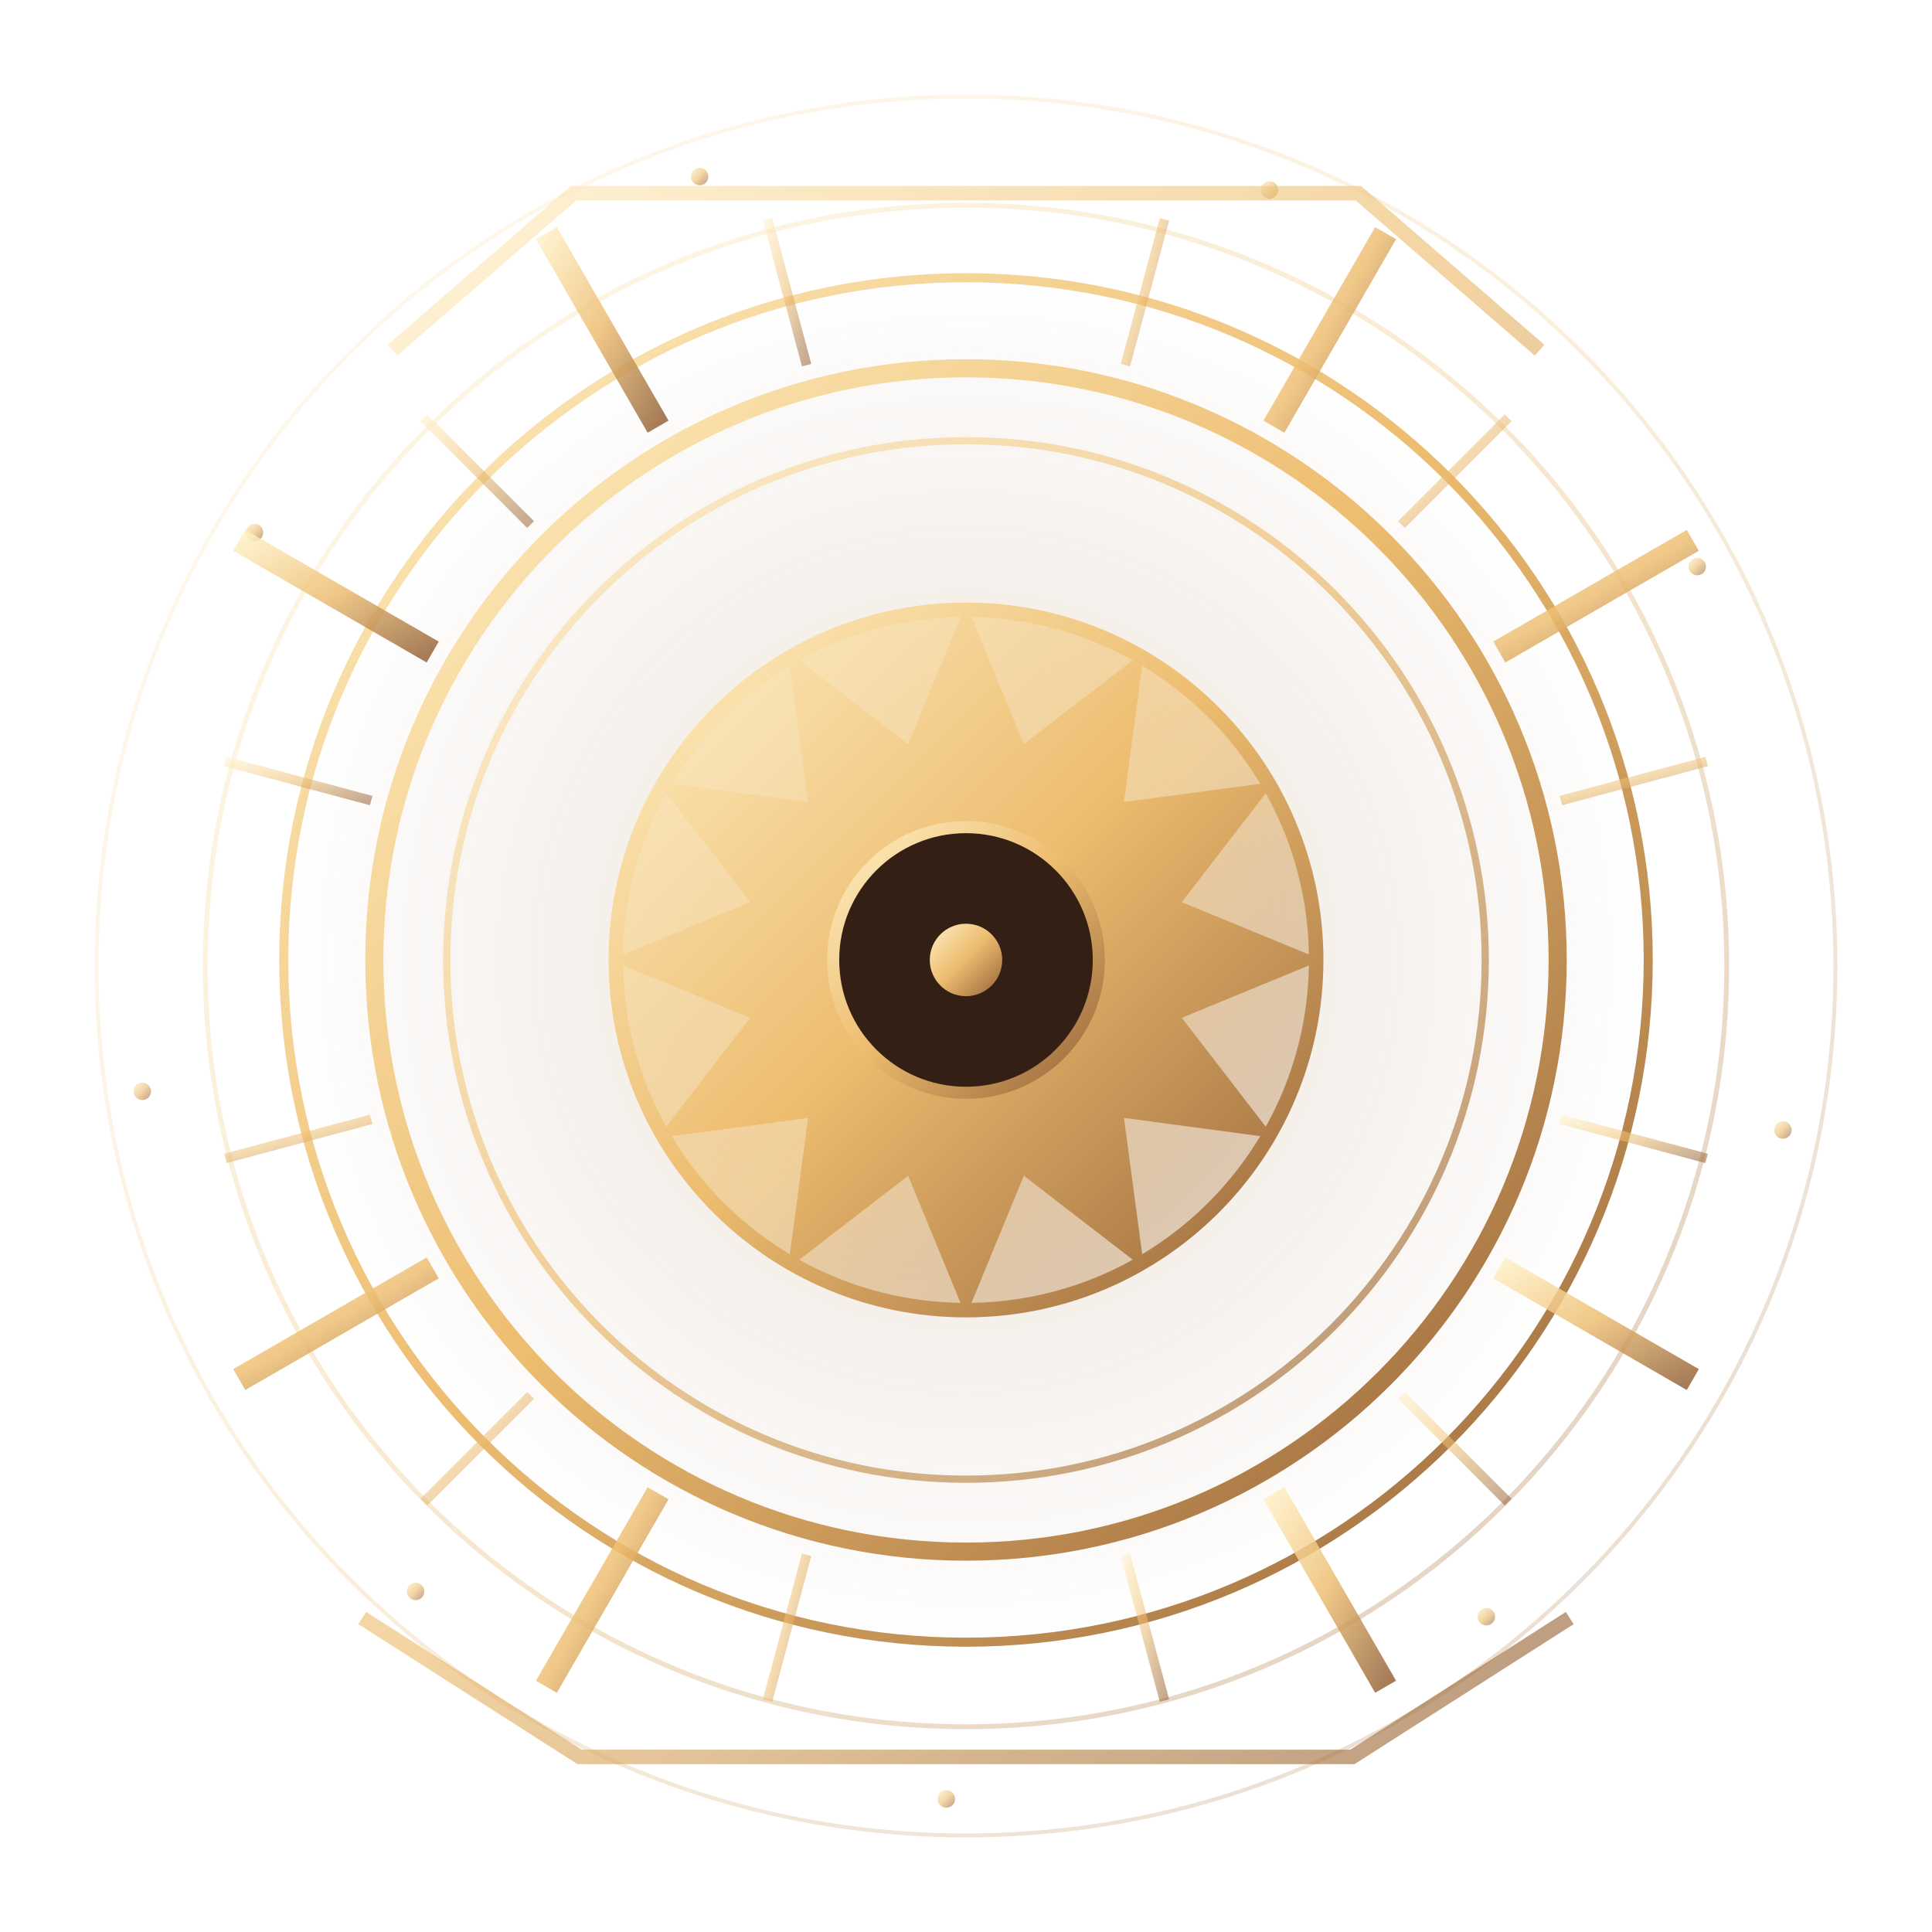
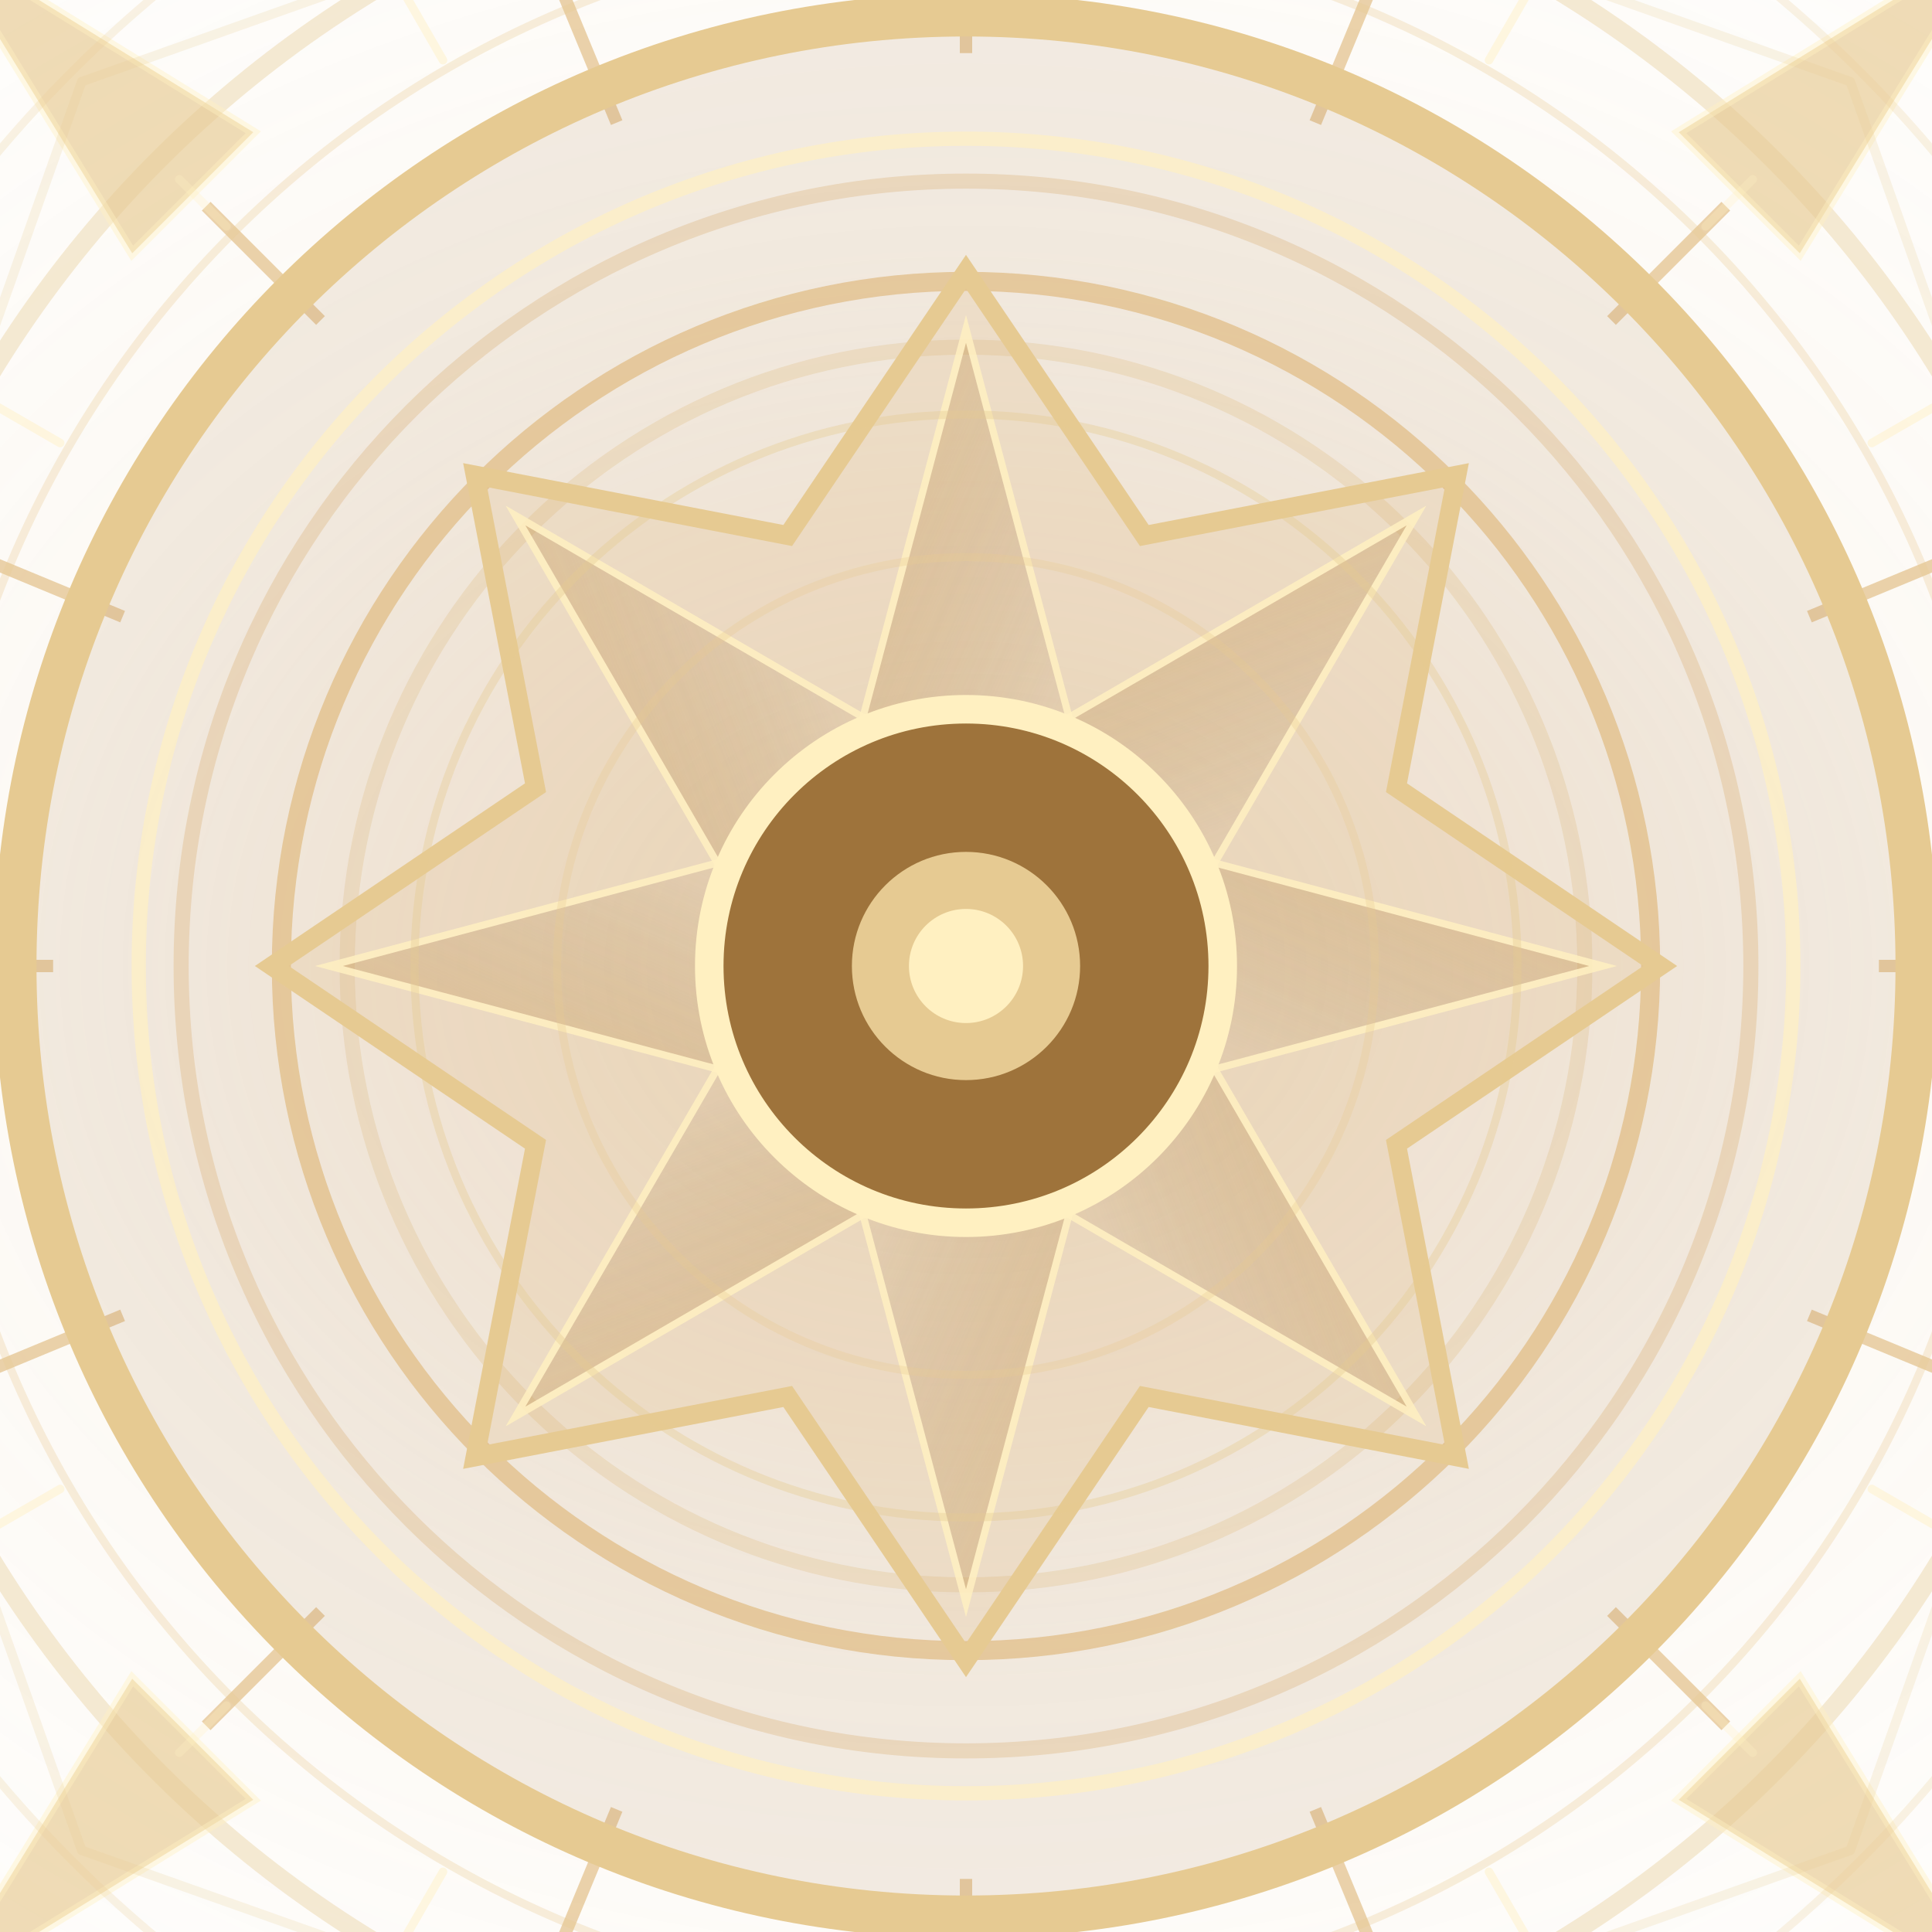
- <svg xmlns="http://www.w3.org/2000/svg" viewBox="0 0 320 320" fill="none" role="img" aria-label="Ornamento vetorial relicario solar">
+ <svg xmlns="http://www.w3.org/2000/svg" viewBox="0 0 128 128" role="img" aria-label="Ornamento Relicário Solar">
  <defs>
    <linearGradient id="metal" x1="0" y1="0" x2="1" y2="1">
-       <stop stop-color="#ffefc4" />
-       <stop offset=".48" stop-color="#edbd70" />
-       <stop offset="1" stop-color="#946238" />
+       <stop stop-color="#fff0c1" />
+       <stop offset=".42" stop-color="#dcb16e" />
+       <stop offset="1" stop-color="#9e733b" />
+     </linearGradient>
+     <linearGradient id="wash" x1="0" y1="0" x2="1" y2="0">
+       <stop stop-color="#9e733b" stop-opacity=".02" />
+       <stop offset=".55" stop-color="#dcb16e" stop-opacity=".12" />
+       <stop offset="1" stop-color="#dcb16e" stop-opacity=".04" />
    </linearGradient>
    <radialGradient id="halo">
-       <stop stop-color="#edbd70" stop-opacity=".24" />
-       <stop offset=".65" stop-color="#946238" stop-opacity=".08" />
-       <stop offset="1" stop-color="#946238" stop-opacity="0" />
+       <stop stop-color="#dcb16e" stop-opacity=".25" />
+       <stop offset=".48" stop-color="#dcb16e" stop-opacity=".075" />
+       <stop offset="1" stop-color="#dcb16e" stop-opacity="0" />
    </radialGradient>
-     <linearGradient id="crystal" x1="0" y1="0" x2="1" y2="1">
-       <stop stop-color="#ffefc4" stop-opacity=".93" />
-       <stop offset=".52" stop-color="#edbd70" stop-opacity=".63" />
-       <stop offset="1" stop-color="#946238" stop-opacity=".22" />
+     <linearGradient id="gold" x1="0" y1="0" x2="1" y2="1">
+       <stop stop-color="#fff0c1" />
+       <stop offset=".52" stop-color="#e6ca92" />
+       <stop offset="1" stop-color="#9e733b" />
    </linearGradient>
-     <linearGradient id="petal">
-       <stop stop-color="#ffefc4" stop-opacity=".76" />
-       <stop offset="1" stop-color="#946238" stop-opacity=".26" />
+     <linearGradient id="glass" x1="0" y1="0" x2="1" y2="1">
+       <stop stop-color="#dcb16e" stop-opacity=".6" />
+       <stop offset=".75" stop-color="#9e733b" stop-opacity=".14" />
+       <stop offset="1" stop-color="#fff0c1" stop-opacity=".24" />
    </linearGradient>
  </defs>
-   <g stroke="url(#metal)" fill="none">
-     <circle cx="160" cy="160" r="126" stroke-width=".8" opacity=".32" />
-     <circle cx="160" cy="160" r="144" stroke-width=".65" opacity=".24" />
+   <circle cx="64" cy="64" r="52" stroke="#dcb16e" opacity=".3" stroke-width="1" fill="none" />
+   <circle cx="64" cy="64" r="41" stroke="#e6ca92" opacity=".3" stroke-width="1" fill="none" />
+   <g transform="translate(64 64) scale(.63)">
+     <ellipse rx="201" ry="154" fill="url(#halo)" />
+     <circle r="120" fill="none" stroke="#e6ca92" stroke-width="2" opacity=".38" />
+     <g transform="rotate(0.0)">
+       <path d="M-9-115L0-153L9-115Z" fill="#e6ca92" fill-opacity=".66" stroke="#fff0c1" stroke-opacity=".42" />
+       <path d="M0-113v17" stroke="#dcb16e" stroke-opacity=".56" stroke-width="1.3" />
+     </g>
+     <g transform="rotate(22.5)">
+       <path d="M-9-115L0-153L9-115Z" fill="#e6ca92" fill-opacity=".66" stroke="#fff0c1" stroke-opacity=".42" />
+       <path d="M0-113v17" stroke="#dcb16e" stroke-opacity=".56" stroke-width="1.3" />
+     </g>
+     <g transform="rotate(45.0)">
+       <path d="M-9-115L0-153L9-115Z" fill="#e6ca92" fill-opacity=".66" stroke="#fff0c1" stroke-opacity=".42" />
+       <path d="M0-113v17" stroke="#dcb16e" stroke-opacity=".56" stroke-width="1.3" />
+     </g>
+     <g transform="rotate(67.5)">
+       <path d="M-9-115L0-153L9-115Z" fill="#e6ca92" fill-opacity=".66" stroke="#fff0c1" stroke-opacity=".42" />
+       <path d="M0-113v17" stroke="#dcb16e" stroke-opacity=".56" stroke-width="1.3" />
+     </g>
+     <g transform="rotate(90.0)">
+       <path d="M-9-115L0-153L9-115Z" fill="#e6ca92" fill-opacity=".66" stroke="#fff0c1" stroke-opacity=".42" />
+       <path d="M0-113v17" stroke="#dcb16e" stroke-opacity=".56" stroke-width="1.3" />
+     </g>
+     <g transform="rotate(112.5)">
+       <path d="M-9-115L0-153L9-115Z" fill="#e6ca92" fill-opacity=".66" stroke="#fff0c1" stroke-opacity=".42" />
+       <path d="M0-113v17" stroke="#dcb16e" stroke-opacity=".56" stroke-width="1.3" />
+     </g>
+     <g transform="rotate(135.0)">
+       <path d="M-9-115L0-153L9-115Z" fill="#e6ca92" fill-opacity=".66" stroke="#fff0c1" stroke-opacity=".42" />
+       <path d="M0-113v17" stroke="#dcb16e" stroke-opacity=".56" stroke-width="1.3" />
+     </g>
+     <g transform="rotate(157.5)">
+       <path d="M-9-115L0-153L9-115Z" fill="#e6ca92" fill-opacity=".66" stroke="#fff0c1" stroke-opacity=".42" />
+       <path d="M0-113v17" stroke="#dcb16e" stroke-opacity=".56" stroke-width="1.3" />
+     </g>
+     <g transform="rotate(180.0)">
+       <path d="M-9-115L0-153L9-115Z" fill="#e6ca92" fill-opacity=".66" stroke="#fff0c1" stroke-opacity=".42" />
+       <path d="M0-113v17" stroke="#dcb16e" stroke-opacity=".56" stroke-width="1.3" />
+     </g>
+     <g transform="rotate(202.5)">
+       <path d="M-9-115L0-153L9-115Z" fill="#e6ca92" fill-opacity=".66" stroke="#fff0c1" stroke-opacity=".42" />
+       <path d="M0-113v17" stroke="#dcb16e" stroke-opacity=".56" stroke-width="1.3" />
+     </g>
+     <g transform="rotate(225.0)">
+       <path d="M-9-115L0-153L9-115Z" fill="#e6ca92" fill-opacity=".66" stroke="#fff0c1" stroke-opacity=".42" />
+       <path d="M0-113v17" stroke="#dcb16e" stroke-opacity=".56" stroke-width="1.3" />
+     </g>
+     <g transform="rotate(247.5)">
+       <path d="M-9-115L0-153L9-115Z" fill="#e6ca92" fill-opacity=".66" stroke="#fff0c1" stroke-opacity=".42" />
+       <path d="M0-113v17" stroke="#dcb16e" stroke-opacity=".56" stroke-width="1.3" />
+     </g>
+     <g transform="rotate(270.0)">
+       <path d="M-9-115L0-153L9-115Z" fill="#e6ca92" fill-opacity=".66" stroke="#fff0c1" stroke-opacity=".42" />
+       <path d="M0-113v17" stroke="#dcb16e" stroke-opacity=".56" stroke-width="1.3" />
+     </g>
+     <g transform="rotate(292.5)">
+       <path d="M-9-115L0-153L9-115Z" fill="#e6ca92" fill-opacity=".66" stroke="#fff0c1" stroke-opacity=".42" />
+       <path d="M0-113v17" stroke="#dcb16e" stroke-opacity=".56" stroke-width="1.3" />
+     </g>
+     <g transform="rotate(315.0)">
+       <path d="M-9-115L0-153L9-115Z" fill="#e6ca92" fill-opacity=".66" stroke="#fff0c1" stroke-opacity=".42" />
+       <path d="M0-113v17" stroke="#dcb16e" stroke-opacity=".56" stroke-width="1.3" />
+     </g>
+     <g transform="rotate(337.5)">
+       <path d="M-9-115L0-153L9-115Z" fill="#e6ca92" fill-opacity=".66" stroke="#fff0c1" stroke-opacity=".42" />
+       <path d="M0-113v17" stroke="#dcb16e" stroke-opacity=".56" stroke-width="1.3" />
+     </g>
+     <circle r="100" stroke="#e6ca92" stroke-width="4.5" fill="#9e733b" fill-opacity=".12" />
+     <circle r="87" stroke="#fff0c1" stroke-width="1.5" opacity=".68" fill="none" />
+     <circle r="72" stroke="#dcb16e" stroke-width="2" opacity=".58" fill="none" />
+     <polygon points="73.00,0.00 45.27,18.75 51.62,51.62 18.75,45.27 0.00,73.00 -18.75,45.27 -51.62,51.62 -45.27,18.75 -73.00,0.00 -45.27,-18.75 -51.62,-51.62 -18.75,-45.27 -0.00,-73.00 18.75,-45.27 51.62,-51.62 45.27,-18.75" stroke="#e6ca92" stroke-width="2" fill="#dcb16e" fill-opacity=".18" />
+     <g transform="rotate(0)">
+       <path d="M0-67L13-18L0-8L-13-18Z" fill="url(#glass)" stroke="#fff0c1" stroke-width=".75" opacity=".85" />
+     </g>
+     <g transform="rotate(45)">
+       <path d="M0-67L13-18L0-8L-13-18Z" fill="url(#glass)" stroke="#fff0c1" stroke-width=".75" opacity=".85" />
+     </g>
+     <g transform="rotate(90)">
+       <path d="M0-67L13-18L0-8L-13-18Z" fill="url(#glass)" stroke="#fff0c1" stroke-width=".75" opacity=".85" />
+     </g>
+     <g transform="rotate(135)">
+       <path d="M0-67L13-18L0-8L-13-18Z" fill="url(#glass)" stroke="#fff0c1" stroke-width=".75" opacity=".85" />
+     </g>
+     <g transform="rotate(180)">
+       <path d="M0-67L13-18L0-8L-13-18Z" fill="url(#glass)" stroke="#fff0c1" stroke-width=".75" opacity=".85" />
+     </g>
+     <g transform="rotate(225)">
+       <path d="M0-67L13-18L0-8L-13-18Z" fill="url(#glass)" stroke="#fff0c1" stroke-width=".75" opacity=".85" />
+     </g>
+     <g transform="rotate(270)">
+       <path d="M0-67L13-18L0-8L-13-18Z" fill="url(#glass)" stroke="#fff0c1" stroke-width=".75" opacity=".85" />
+     </g>
+     <g transform="rotate(315)">
+       <path d="M0-67L13-18L0-8L-13-18Z" fill="url(#glass)" stroke="#fff0c1" stroke-width=".75" opacity=".85" />
+     </g>
+     <circle r="27" fill="#9e733b" stroke="#fff0c1" stroke-width="3" />
+     <circle r="12" fill="#e6ca92" />
+     <circle r="6" fill="#fff0c1" />
+     <path d="M-153 132V-78h16v-24h12v234M153 132V-78h-16v-24h-12v234" stroke="#e6ca92" opacity=".32" stroke-width="2" fill="none" />
+     <path d="M-162 126H162M-147 137H147" stroke="#dcb16e" opacity=".42" />
+     <g data-hb-v86="fine-detail" pointer-events="none">
+       <circle cx="0.00" cy="0.00" r="43.00" fill="none" stroke="#e6ca92" stroke-opacity="0.3" stroke-width="0.85" />
+       <circle cx="0.00" cy="0.00" r="58.00" fill="none" stroke="#e6ca92" stroke-opacity="0.38" stroke-width="0.85" />
+       <circle cx="0.00" cy="0.00" r="109.00" fill="none" stroke="#e6ca92" stroke-opacity="0.3" stroke-width="0.85" />
+       <circle cx="0.00" cy="0.00" r="133.00" fill="none" stroke="#e6ca92" stroke-opacity="0.23" stroke-width="0.85" />
+       <path d="M110.00 0.00L124.00 0.00" stroke="#fff0c1" stroke-opacity="0.45" stroke-width="0.9" stroke-linecap="round" stroke-linejoin="round" fill="none" />
+       <path d="M106.25 28.47L113.01 30.28" stroke="#fff0c1" stroke-opacity="0.28" stroke-width="0.9" stroke-linecap="round" stroke-linejoin="round" fill="none" />
+       <path d="M95.26 55.00L107.39 62.00" stroke="#fff0c1" stroke-opacity="0.45" stroke-width="0.9" stroke-linecap="round" stroke-linejoin="round" fill="none" />
+       <path d="M77.78 77.78L82.73 82.73" stroke="#fff0c1" stroke-opacity="0.28" stroke-width="0.9" stroke-linecap="round" stroke-linejoin="round" fill="none" />
+       <path d="M55.00 95.26L62.00 107.39" stroke="#fff0c1" stroke-opacity="0.45" stroke-width="0.9" stroke-linecap="round" stroke-linejoin="round" fill="none" />
+       <path d="M28.47 106.25L30.28 113.01" stroke="#fff0c1" stroke-opacity="0.28" stroke-width="0.9" stroke-linecap="round" stroke-linejoin="round" fill="none" />
+       <path d="M0.00 110.00L0.00 124.00" stroke="#fff0c1" stroke-opacity="0.45" stroke-width="0.9" stroke-linecap="round" stroke-linejoin="round" fill="none" />
+       <path d="M-28.47 106.25L-30.28 113.01" stroke="#fff0c1" stroke-opacity="0.28" stroke-width="0.9" stroke-linecap="round" stroke-linejoin="round" fill="none" />
+       <path d="M-55.00 95.26L-62.00 107.39" stroke="#fff0c1" stroke-opacity="0.45" stroke-width="0.9" stroke-linecap="round" stroke-linejoin="round" fill="none" />
+       <path d="M-77.78 77.78L-82.73 82.73" stroke="#fff0c1" stroke-opacity="0.28" stroke-width="0.9" stroke-linecap="round" stroke-linejoin="round" fill="none" />
+       <path d="M-95.26 55.00L-107.39 62.00" stroke="#fff0c1" stroke-opacity="0.45" stroke-width="0.9" stroke-linecap="round" stroke-linejoin="round" fill="none" />
+       <path d="M-106.25 28.47L-113.01 30.28" stroke="#fff0c1" stroke-opacity="0.28" stroke-width="0.9" stroke-linecap="round" stroke-linejoin="round" fill="none" />
+       <path d="M-110.00 0.00L-124.00 0.00" stroke="#fff0c1" stroke-opacity="0.45" stroke-width="0.9" stroke-linecap="round" stroke-linejoin="round" fill="none" />
+       <path d="M-106.25 -28.47L-113.01 -30.28" stroke="#fff0c1" stroke-opacity="0.28" stroke-width="0.9" stroke-linecap="round" stroke-linejoin="round" fill="none" />
+       <path d="M-95.26 -55.00L-107.39 -62.00" stroke="#fff0c1" stroke-opacity="0.45" stroke-width="0.9" stroke-linecap="round" stroke-linejoin="round" fill="none" />
+       <path d="M-77.78 -77.78L-82.73 -82.73" stroke="#fff0c1" stroke-opacity="0.28" stroke-width="0.9" stroke-linecap="round" stroke-linejoin="round" fill="none" />
+       <path d="M-55.00 -95.26L-62.00 -107.39" stroke="#fff0c1" stroke-opacity="0.45" stroke-width="0.9" stroke-linecap="round" stroke-linejoin="round" fill="none" />
+       <path d="M-28.47 -106.25L-30.28 -113.01" stroke="#fff0c1" stroke-opacity="0.28" stroke-width="0.9" stroke-linecap="round" stroke-linejoin="round" fill="none" />
+       <path d="M-0.00 -110.00L-0.00 -124.00" stroke="#fff0c1" stroke-opacity="0.45" stroke-width="0.9" stroke-linecap="round" stroke-linejoin="round" fill="none" />
+       <path d="M28.47 -106.25L30.28 -113.01" stroke="#fff0c1" stroke-opacity="0.28" stroke-width="0.9" stroke-linecap="round" stroke-linejoin="round" fill="none" />
+       <path d="M55.00 -95.26L62.00 -107.39" stroke="#fff0c1" stroke-opacity="0.45" stroke-width="0.9" stroke-linecap="round" stroke-linejoin="round" fill="none" />
+       <path d="M77.78 -77.78L82.73 -82.73" stroke="#fff0c1" stroke-opacity="0.28" stroke-width="0.9" stroke-linecap="round" stroke-linejoin="round" fill="none" />
+       <path d="M95.26 -55.00L107.39 -62.00" stroke="#fff0c1" stroke-opacity="0.45" stroke-width="0.9" stroke-linecap="round" stroke-linejoin="round" fill="none" />
+       <path d="M106.25 -28.47L113.01 -30.28" stroke="#fff0c1" stroke-opacity="0.28" stroke-width="0.9" stroke-linecap="round" stroke-linejoin="round" fill="none" />
+       <path d="M-93-93L0-126L93-93L126 0L93 93L0 126L-93 93L-126 0Z" stroke="#e6ca92" stroke-opacity="0.21" stroke-width="1" stroke-linecap="round" stroke-linejoin="round" fill="none" />
+       <path d="M-181 127H181M-157 138H157M-171-76V127M171-76V127" stroke="#dcb16e" stroke-opacity="0.34" stroke-width="1" stroke-linecap="round" stroke-linejoin="round" fill="none" />
+       <path d="M0.0 -151.0Q1.0 -147.0 5.0 -146.0Q1.0 -145.0 0.0 -141.0Q-1.0 -145.0 -5.0 -146.0Q-1.0 -147.0 0.0 -151.0Z" fill="#fff0c1" opacity="0.6" />
+       <path d="M-138.0 -102.2Q-137.0 -100.0 -134.8 -99.0Q-137.0 -98.0 -138.0 -95.8Q-139.0 -98.0 -141.2 -99.0Q-139.0 -100.0 -138.0 -102.2Z" fill="#fff0c1" opacity="0.42" />
+       <path d="M138.0 -102.2Q139.0 -100.0 141.2 -99.0Q139.0 -98.0 138.0 -95.8Q137.0 -98.0 134.8 -99.0Q137.0 -100.0 138.0 -102.2Z" fill="#fff0c1" opacity="0.42" />
+       <path d="M-151.0 47.8Q-150.0 50.0 -147.8 51.0Q-150.0 52.0 -151.0 54.2Q-152.0 52.0 -154.2 51.0Q-152.0 50.0 -151.0 47.8Z" fill="#fff0c1" opacity="0.42" />
+       <path d="M151.0 47.8Q152.0 50.0 154.2 51.0Q152.0 52.0 151.0 54.2Q150.0 52.0 147.8 51.0Q150.0 50.0 151.0 47.8Z" fill="#fff0c1" opacity="0.42" />
+     </g>
  </g>
-   <circle cx="281.11" cy="93.84" r="1.45" fill="url(#metal)" opacity=".62" />
-   <circle cx="295.3" cy="187.16" r="1.45" fill="url(#metal)" opacity=".62" />
-   <circle cx="246.19" cy="267.78" r="1.45" fill="url(#metal)" opacity=".62" />
-   <circle cx="156.74" cy="297.96" r="1.45" fill="url(#metal)" opacity=".62" />
-   <circle cx="68.83" cy="263.59" r="1.45" fill="url(#metal)" opacity=".62" />
-   <circle cx="23.57" cy="180.75" r="1.45" fill="url(#metal)" opacity=".62" />
-   <circle cx="42.15" cy="88.2" r="1.45" fill="url(#metal)" opacity=".62" />
-   <circle cx="115.87" cy="29.24" r="1.45" fill="url(#metal)" opacity=".62" />
-   <circle cx="210.25" cy="31.47" r="1.45" fill="url(#metal)" opacity=".62" />
-   <circle cx="160" cy="159" r="113" fill="url(#halo)" stroke="url(#metal)" stroke-width="1.5" />
-   <circle cx="160" cy="159" r="98" fill="none" stroke="url(#metal)" stroke-width="3" />
-   <circle cx="160" cy="159" r="86" fill="none" stroke="url(#metal)" stroke-width="1.2" opacity=".7" />
-   <path d="M262.00 159.00L299.00 159.00" stroke="url(#metal)" stroke-width="4" opacity=".83" />
-   <path d="M258.52 185.40L282.67 191.87" stroke="url(#metal)" stroke-width="1.6" opacity=".55" />
-   <path d="M248.33 210.00L280.38 228.50" stroke="url(#metal)" stroke-width="4" opacity=".83" />
-   <path d="M232.12 231.12L249.80 248.80" stroke="url(#metal)" stroke-width="1.6" opacity=".55" />
-   <path d="M211.00 247.33L229.50 279.38" stroke="url(#metal)" stroke-width="4" opacity=".83" />
-   <path d="M186.40 257.52L192.87 281.67" stroke="url(#metal)" stroke-width="1.6" opacity=".55" />
-   <path d="M160.00 261.00L160.00 298.00" stroke="url(#metal)" stroke-width="4" opacity=".83" />
-   <path d="M133.60 257.52L127.13 281.67" stroke="url(#metal)" stroke-width="1.6" opacity=".55" />
-   <path d="M109.00 247.33L90.50 279.38" stroke="url(#metal)" stroke-width="4" opacity=".83" />
-   <path d="M87.88 231.12L70.20 248.80" stroke="url(#metal)" stroke-width="1.6" opacity=".55" />
-   <path d="M71.67 210.00L39.62 228.50" stroke="url(#metal)" stroke-width="4" opacity=".83" />
-   <path d="M61.48 185.40L37.33 191.87" stroke="url(#metal)" stroke-width="1.6" opacity=".55" />
-   <path d="M58.00 159.00L21.00 159.00" stroke="url(#metal)" stroke-width="4" opacity=".83" />
-   <path d="M61.48 132.60L37.33 126.13" stroke="url(#metal)" stroke-width="1.6" opacity=".55" />
-   <path d="M71.67 108.00L39.62 89.50" stroke="url(#metal)" stroke-width="4" opacity=".83" />
-   <path d="M87.88 86.88L70.20 69.20" stroke="url(#metal)" stroke-width="1.6" opacity=".55" />
-   <path d="M109.00 70.67L90.50 38.62" stroke="url(#metal)" stroke-width="4" opacity=".83" />
-   <path d="M133.60 60.48L127.13 36.33" stroke="url(#metal)" stroke-width="1.6" opacity=".55" />
-   <path d="M160.00 57.00L160.00 20.00" stroke="url(#metal)" stroke-width="4" opacity=".83" />
-   <path d="M186.40 60.48L192.87 36.33" stroke="url(#metal)" stroke-width="1.6" opacity=".55" />
-   <path d="M211.00 70.67L229.50 38.62" stroke="url(#metal)" stroke-width="4" opacity=".83" />
-   <path d="M232.12 86.88L249.80 69.20" stroke="url(#metal)" stroke-width="1.6" opacity=".55" />
-   <path d="M248.33 108.00L280.38 89.50" stroke="url(#metal)" stroke-width="4" opacity=".83" />
-   <path d="M258.52 132.60L282.67 126.13" stroke="url(#metal)" stroke-width="1.6" opacity=".55" />
-   <circle cx="160" cy="159" r="58" fill="url(#crystal)" stroke="url(#metal)" stroke-width="2.4" />
-   <g fill="url(#metal)">
-     <polygon points="160.00,100.00 169.58,123.26 189.50,107.90 186.16,132.84 211.10,129.50 195.74,149.42 219.00,159.00 195.74,168.58 211.10,188.50 186.16,185.16 189.50,210.10 169.58,194.74 160.00,218.00 150.42,194.74 130.50,210.10 133.84,185.16 108.90,188.50 124.26,168.58 101.00,159.00 124.26,149.42 108.90,129.50 133.84,132.84 130.50,107.90 150.42,123.26" />
-   </g>
-   <circle cx="160" cy="159" r="22" fill="#331f13" stroke="url(#metal)" stroke-width="2" />
-   <circle cx="160" cy="159" r="6" fill="url(#metal)" />
-   <path d="M65 58L95 32H225L255 58M60 268L96 291H224L260 268" fill="none" stroke="url(#metal)" stroke-width="2.4" opacity=".65" />
</svg>
